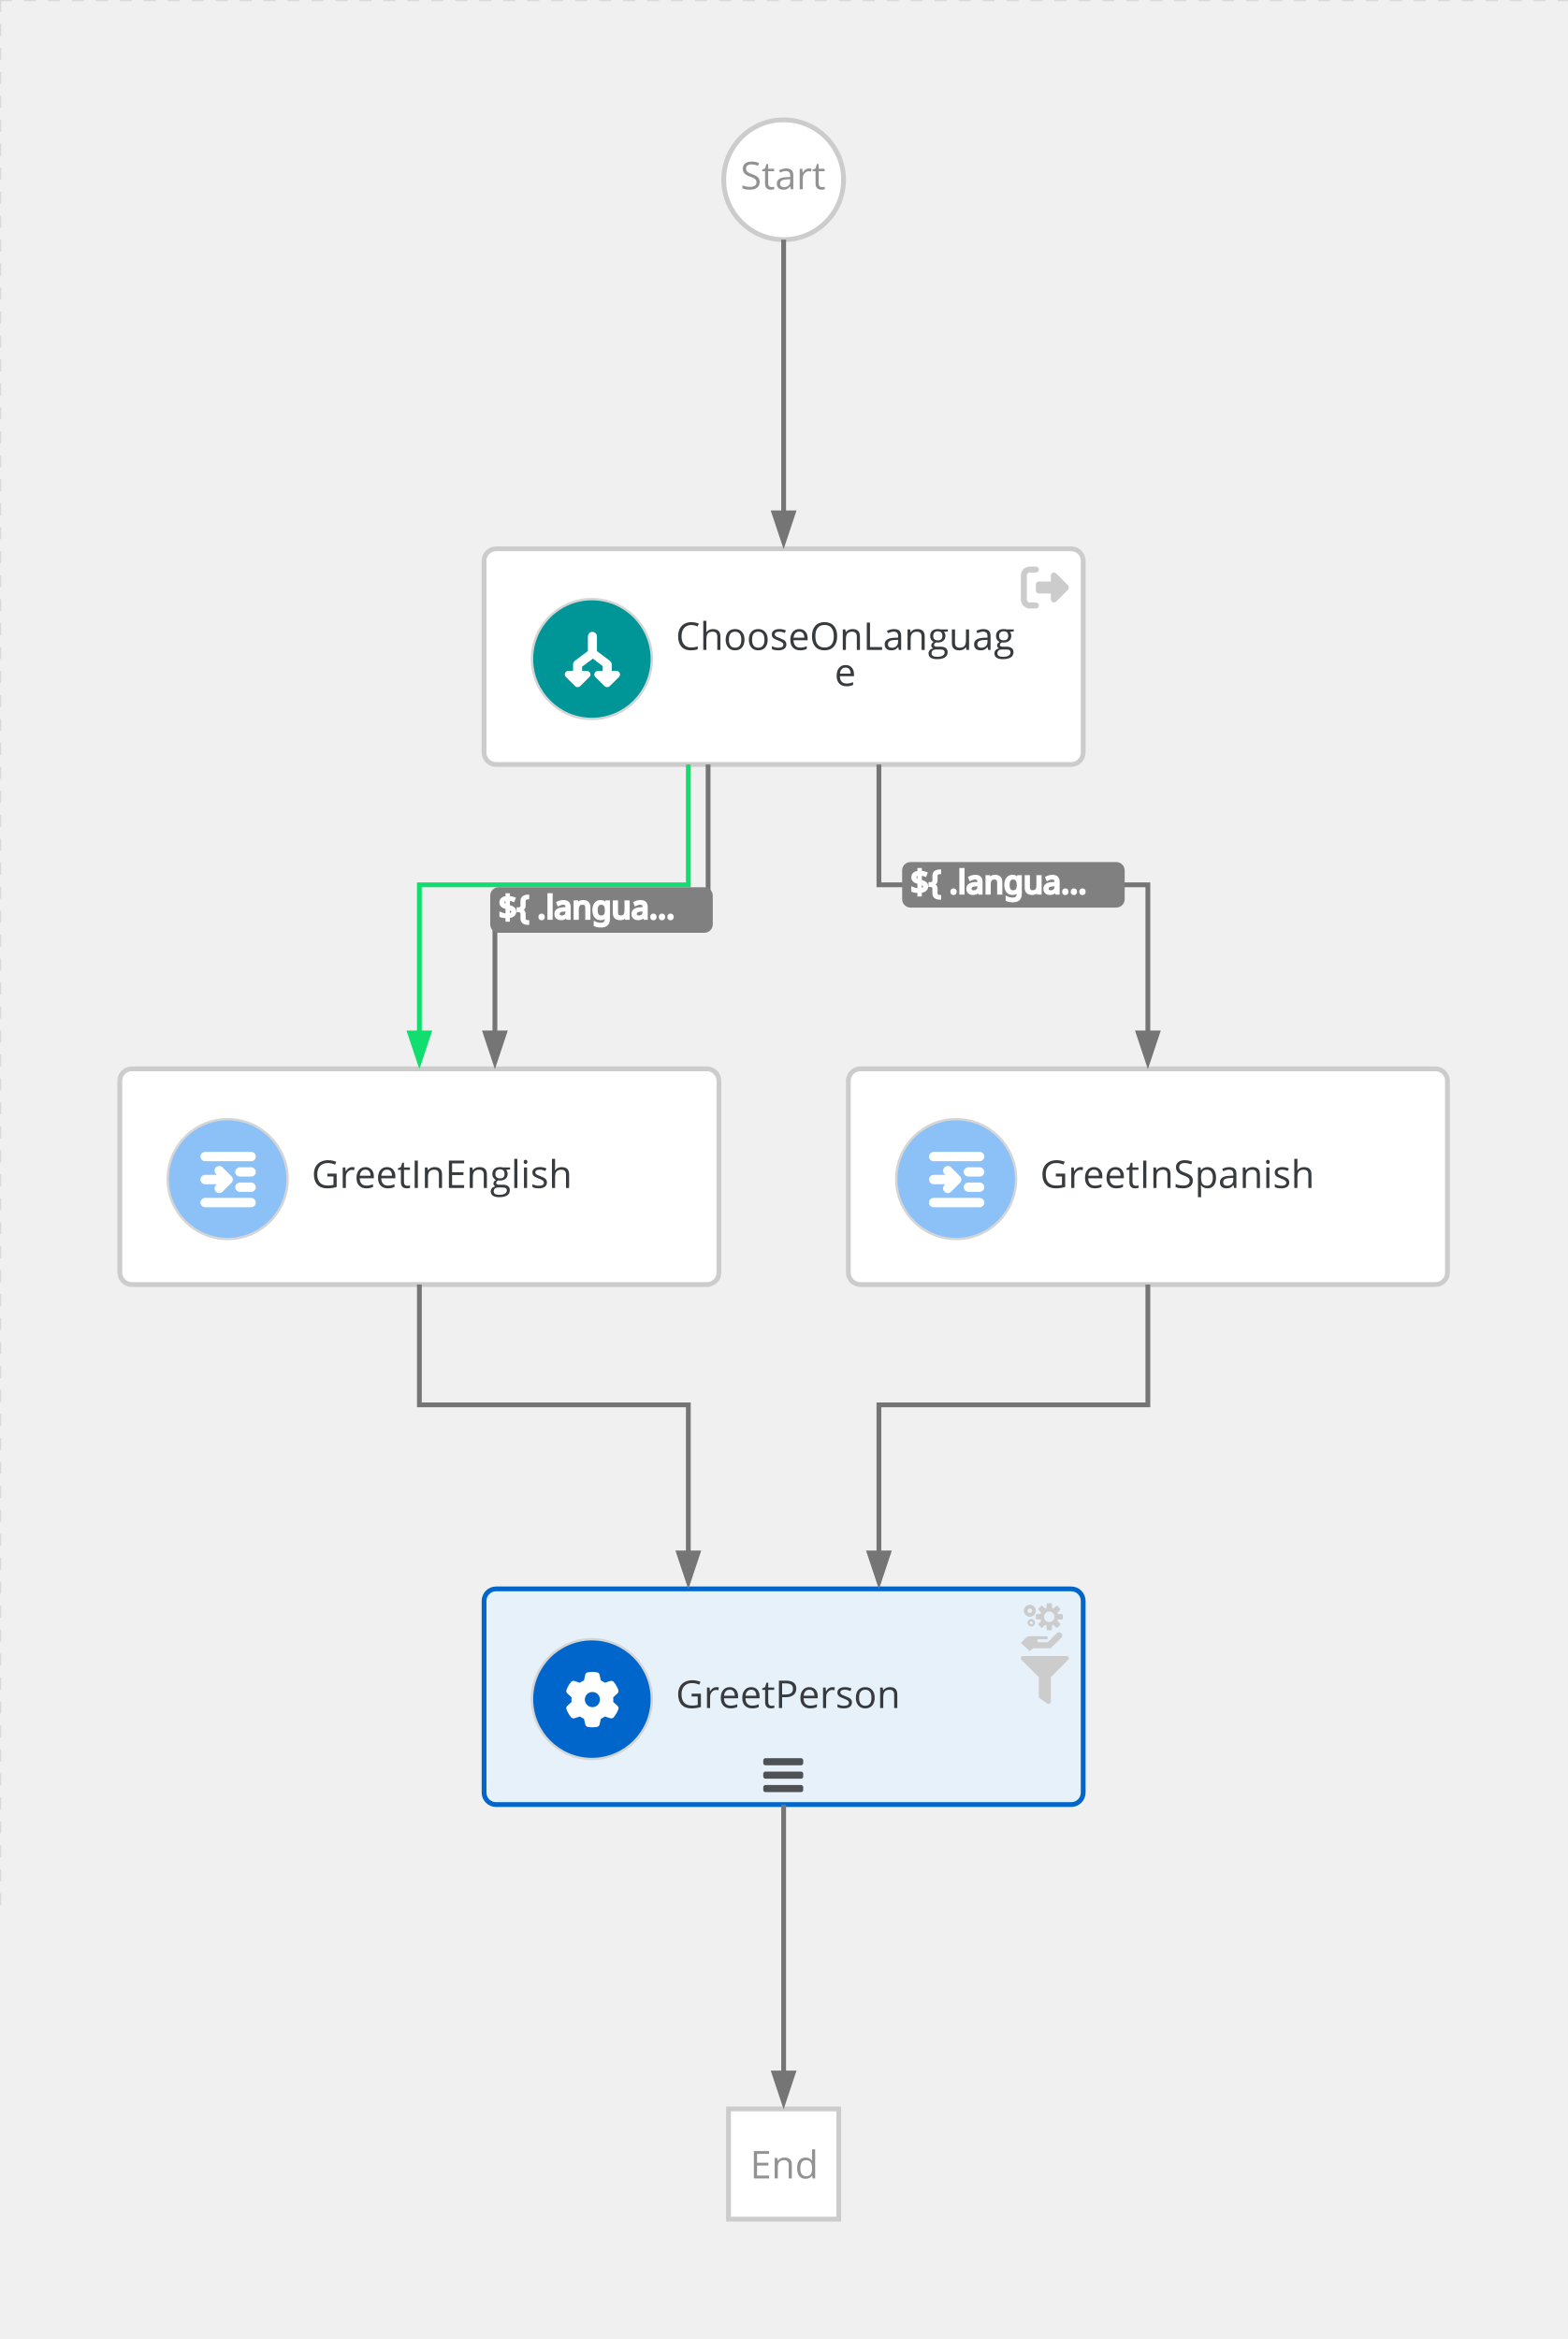
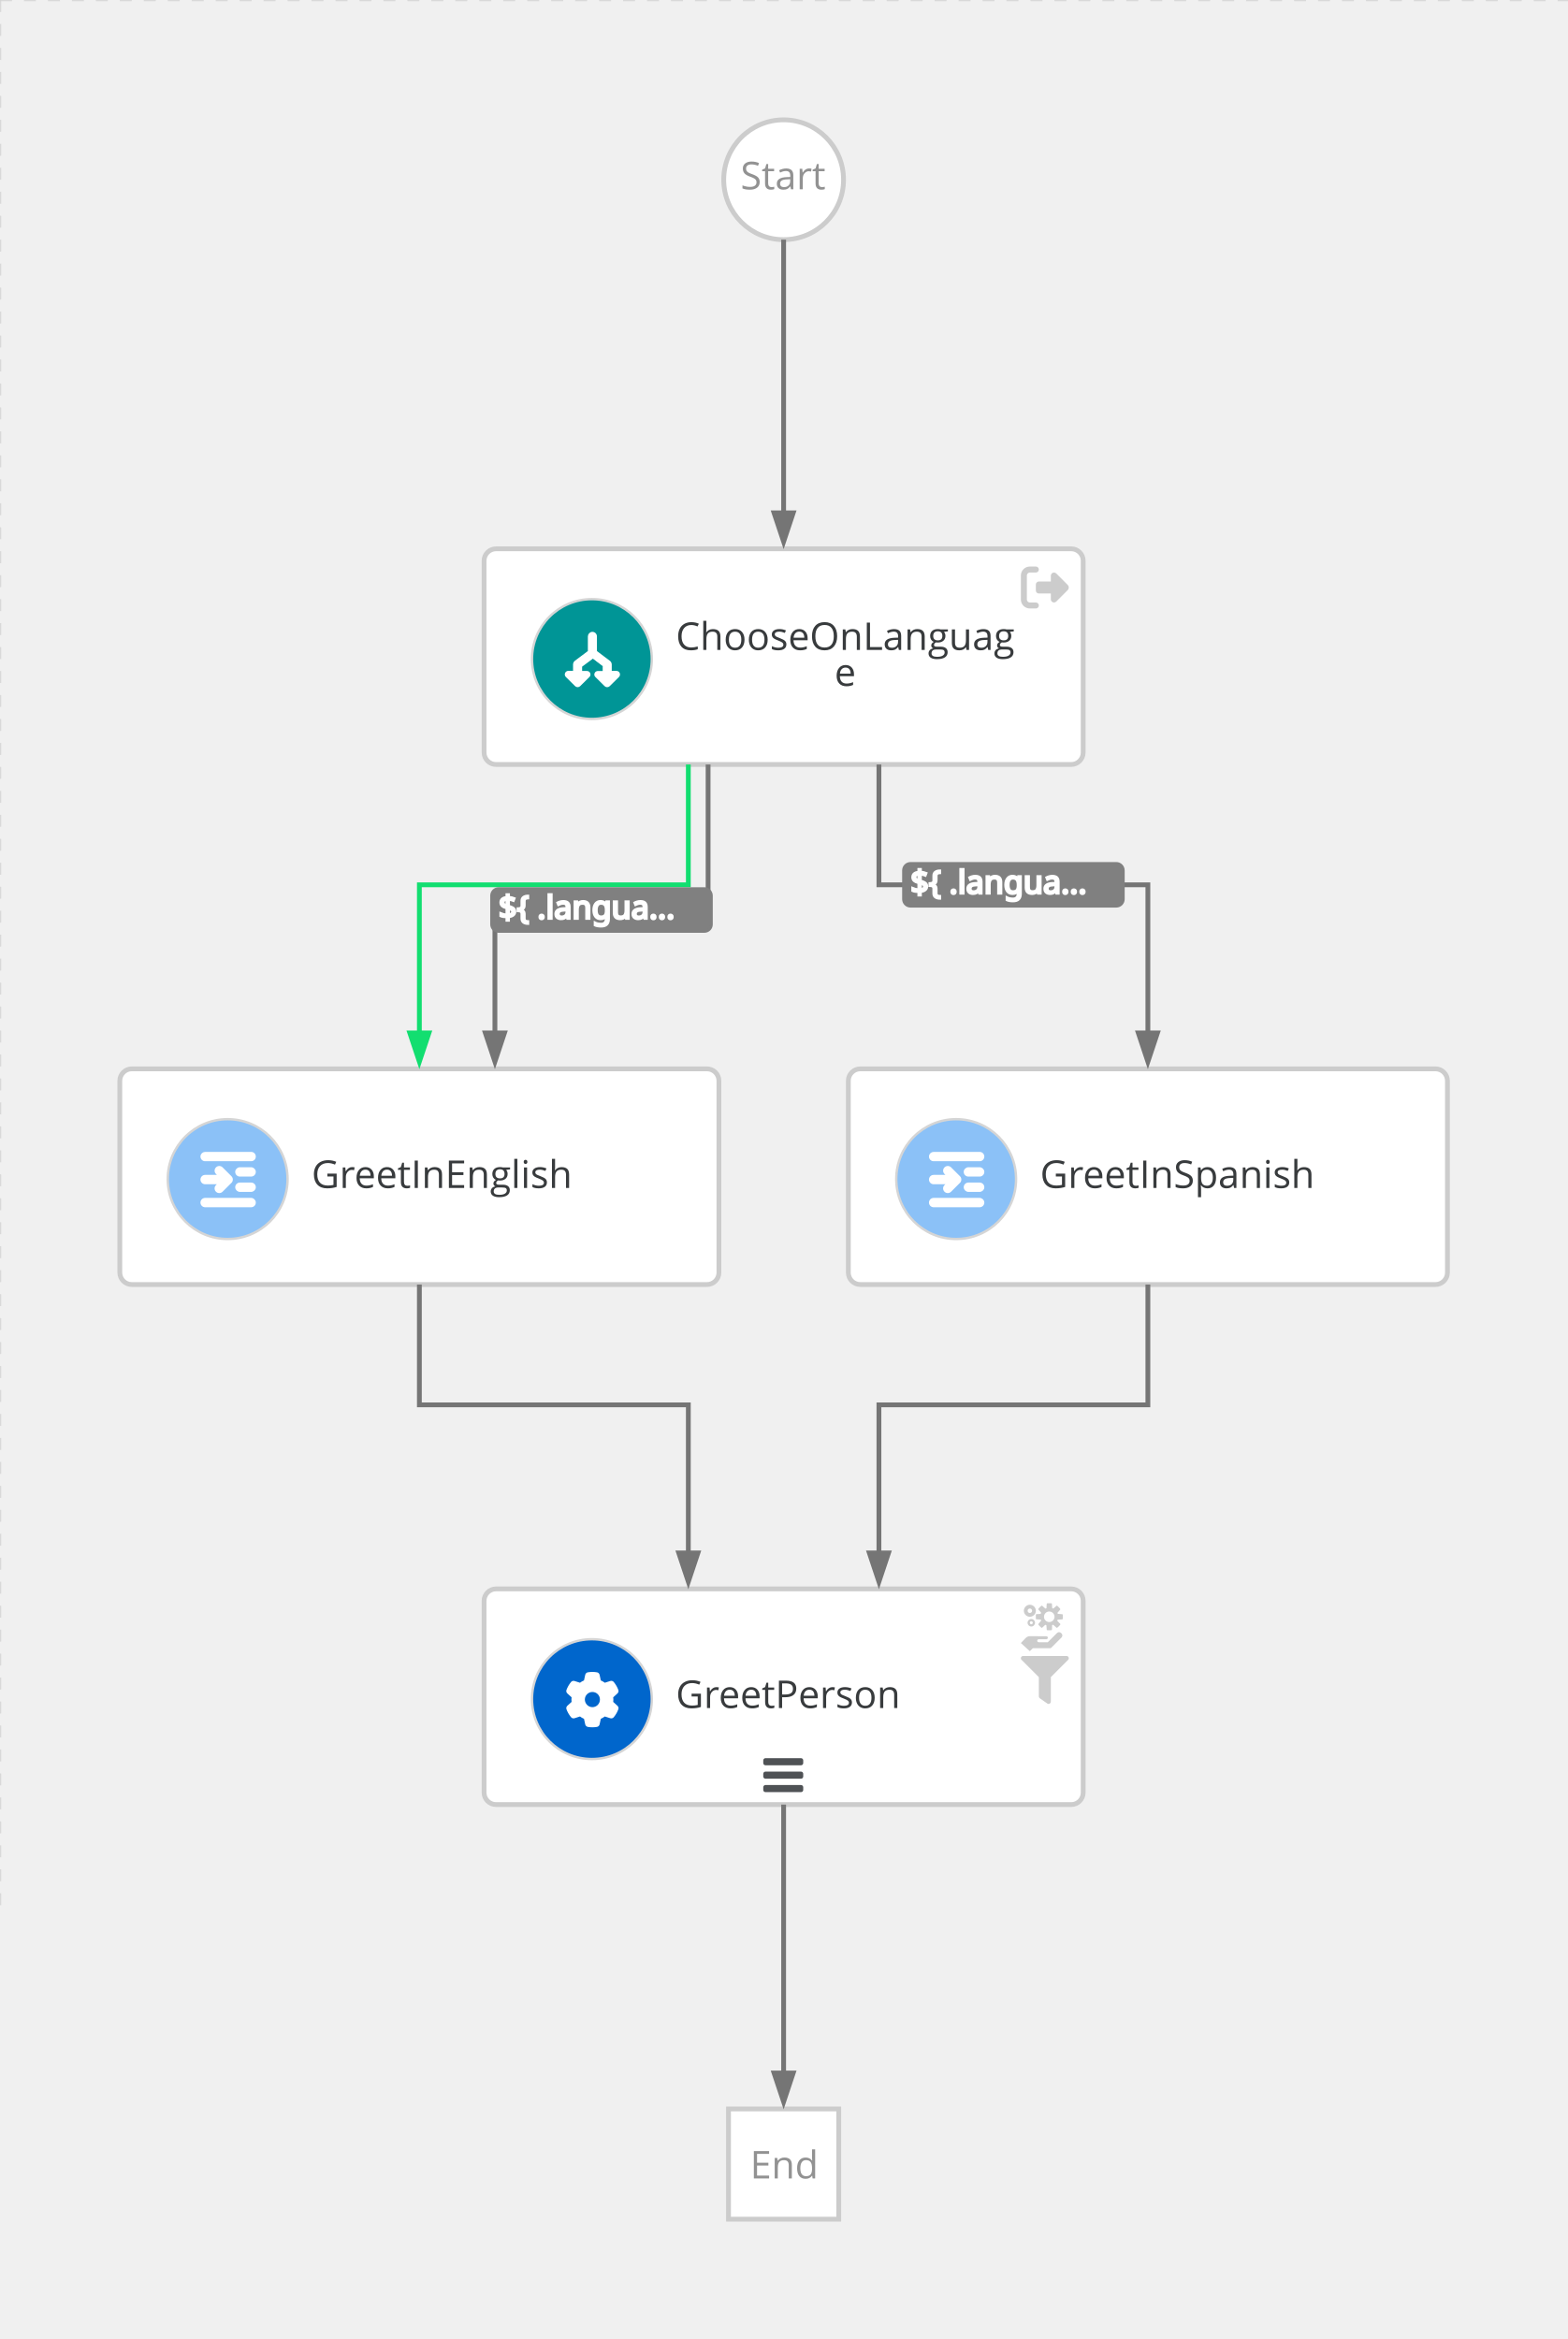
<svg xmlns="http://www.w3.org/2000/svg" version="1.1" width="654" height="976" viewBox="0 0 654 976">
  <defs />
  <g transform="matrix(1,0,0,1,0,0)">
    <g>
      <g>
        <g>
          <path fill="none" stroke="#d3d3d3" paint-order="fill stroke markers" d=" M 0 0 L 1200 0" stroke-miterlimit="10" stroke-opacity="0.8" stroke-dasharray="5" />
        </g>
        <g>
          <path fill="none" stroke="#d3d3d3" paint-order="fill stroke markers" d=" M 0 0 L 0 800" stroke-miterlimit="10" stroke-opacity="0.8" stroke-dasharray="5" />
        </g>
      </g>
-       <g id="_0F8DF842-54D3-415D-B0E0-CD3D0A6DBB80" transform="matrix(1,0,0,1,302,50)">
-         <g>
-           <path fill="#fff" stroke="#ccc" id="_0F8DF842-54D3-415D-B0E0-CD3D0A6DBB80?shapeType=BACKGROUND" paint-order="fill stroke markers" d=" M 25 0 L 25 0 L 25 0 A 25 25 0 0 1 50 25 L 50 25 L 50 25 A 25 25 0 0 1 25 50 L 25 50 L 25 50 A 25 25 0 0 1 0 25 L 0 25 L 0 25 A 25 25 0 0 1 25 0 Z" stroke-miterlimit="10" stroke-width="2" stroke-dasharray="" />
+       <g id="_4FCDF052-11A4-46D6-B341-CEB447A7D5D8" transform="matrix(1,0,0,1,302,50)">
+         <g>
+           <path fill="#fff" stroke="#ccc" id="_4FCDF052-11A4-46D6-B341-CEB447A7D5D8?shapeType=BACKGROUND" paint-order="fill stroke markers" d=" M 25 0 L 25 0 L 25 0 A 25 25 0 0 1 50 25 L 50 25 L 50 25 A 25 25 0 0 1 25 50 L 25 50 L 25 50 A 25 25 0 0 1 0 25 L 0 25 L 0 25 A 25 25 0 0 1 25 0 Z" stroke-miterlimit="10" stroke-width="2" stroke-dasharray="" />
        </g>
        <g transform="matrix(1,0,0,1,7,29)">
          <text fill="#929292" stroke="none" font-family="Open Sans" font-size="12pt" font-style="normal" font-weight="normal" text-decoration="normal" x="0" y="0" text-anchor="start" dominant-baseline="alphabetic">Start</text>
        </g>
      </g>
-       <g id="_B4F3F270-13F6-42B5-B1E7-9D6B4609392A" transform="matrix(1,0,0,1,202,229)">
-         <g>
-           <path fill="#fff" stroke="#ccc" id="_B4F3F270-13F6-42B5-B1E7-9D6B4609392A?shapeType=BACKGROUND" paint-order="fill stroke markers" d=" M 0 5 L 0 5 L 0 5 A 5 5 0 0 1 5 0 L 245 0 L 245 0 L 245 0 A 5 5 0 0 1 250 5 L 250 85 L 250 85 L 250 85 A 5 5 0 0 1 245 90 L 5 90 L 5 90 L 5 90 A 5 5 0 0 1 0 85 Z" stroke-miterlimit="10" stroke-width="2" stroke-dasharray="" />
-         </g>
-         <g transform="matrix(1,0,0,1,45,46)">
-           <g id="_B4F3F270-13F6-42B5-B1E7-9D6B4609392A">
-             <path fill="#009596" stroke="#d5d5d5" id="_B4F3F270-13F6-42B5-B1E7-9D6B4609392A" paint-order="fill stroke markers" d=" M 0 -25 L 0 -25 L 1.5308084989341915e-15 -25 A 25 25 0 0 1 25 0 L 25 0 L 25 0 A 25 25 0 0 1 1.5308084989341915e-15 25 L 0 25 L 1.5308084989341915e-15 25 A 25 25 0 0 1 -25 3.061616997868383e-15 L -25 0 L -25 3.061616997868383e-15 A 25 25 0 0 1 1.5308084989341915e-15 -25 Z" stroke-miterlimit="10" stroke-dasharray="" />
+       <g id="_46D8C882-7C7F-415A-9842-7BCC5A14B361" transform="matrix(1,0,0,1,202,229)">
+         <g>
+           <path fill="#fff" stroke="#ccc" id="_46D8C882-7C7F-415A-9842-7BCC5A14B361?shapeType=BACKGROUND" paint-order="fill stroke markers" d=" M 0 5 L 0 5 L 0 5 A 5 5 0 0 1 5 0 L 245 0 L 245 0 L 245 0 A 5 5 0 0 1 250 5 L 250 85 L 250 85 L 250 85 A 5 5 0 0 1 245 90 L 5 90 L 5 90 L 5 90 A 5 5 0 0 1 0 85 Z" stroke-miterlimit="10" stroke-width="2" stroke-dasharray="" />
+         </g>
+         <g transform="matrix(1,0,0,1,45,46)">
+           <g id="_46D8C882-7C7F-415A-9842-7BCC5A14B361">
+             <path fill="#009596" stroke="#d5d5d5" id="_46D8C882-7C7F-415A-9842-7BCC5A14B361" paint-order="fill stroke markers" d=" M 0 -25 L 0 -25 L 1.5308084989341915e-15 -25 A 25 25 0 0 1 25 0 L 25 0 L 25 0 A 25 25 0 0 1 1.5308084989341915e-15 25 L 0 25 L 1.5308084989341915e-15 25 A 25 25 0 0 1 -25 3.061616997868383e-15 L -25 0 L -25 3.061616997868383e-15 A 25 25 0 0 1 1.5308084989341915e-15 -25 Z" stroke-miterlimit="10" stroke-dasharray="" />
          </g>
          <g>
            <g transform="matrix(0.35,0,0,0.35,-11,-11)">
              <path fill="#fff" stroke="#fff" paint-order="fill stroke markers" d=" M 0 0 M 60.6 46.54 L 54.07 46.54 L 54.07 37.83 C 54.01 36.45 53.35 35.14 52.24 34.31 L 44.82 28.75 L 44.82 28.75 L 36.41 22.39 L 36.41 4.4 C 36.4 1.87 34.26 -0.17 31.69 0.01 C 29.44 0.17 27.6 2.23 27.6 4.49 L 27.6 22.41 L 19.19 28.72 L 19.19 28.72 L 11.77 34.27 C 10.66 35.1 10.01 36.41 9.94 37.79 L 9.94 46.5 L 3.4 46.5 C 0.46 46.47 -1.02 50.03 1.06 52.11 L 12.07 63 C 13.36 64.29 15.45 64.29 16.75 63 L 27.76 52.11 C 29.84 50.15 28.37 46.59 25.42 46.64 L 18.75 46.64 L 18.75 40.01 C 18.75 40.01 26.97 33.93 32.03 30.14 C 36.99 33.87 45.23 40.06 45.27 40.04 L 45.27 46.67 L 38.6 46.67 C 35.66 46.62 34.18 50.18 36.26 52.14 L 47.27 63.03 C 48.56 64.32 50.65 64.32 51.95 63.03 L 62.96 52.14 C 65.04 50.06 63.56 46.5 60.62 46.53 Z" stroke-miterlimit="10" stroke-width="2" stroke-dasharray="" />
            </g>
          </g>
        </g>
        <g transform="matrix(1,0,0,1,224,6)">
          <g>
            <path fill="white" stroke="white" paint-order="fill stroke markers" d=" M 9 0 L 11 0 L 11 0 A 9 9 0 0 1 20 9 L 20 11 L 20 11 A 9 9 0 0 1 11 20 L 9 20 L 9 20 A 9 9 0 0 1 0 11 L 0 9 L 0 9 A 9 9 0 0 1 9 0 Z" fill-opacity="0.001" stroke-miterlimit="10" stroke-opacity="0.001" stroke-dasharray="" />
          </g>
          <g transform="matrix(2,0,0,2,0,0)">
            <path fill="#CCC" stroke="none" paint-order="stroke fill markers" d=" M 0 0 M 7.382 2.142 L 9.781 4.542 C 9.921 4.683 10 4.876 10 5.076 C 10 5.274 9.921 5.467 9.781 5.608 L 7.382 8.008 C 7.256 8.132 7.088 8.2 6.912 8.2 C 6.547 8.2 6.25 7.903 6.25 7.538 L 6.25 6.326 L 3.75 6.326 C 3.405 6.326 3.126 6.046 3.126 5.7 L 3.126 4.45 C 3.126 4.105 3.405 3.826 3.75 3.826 L 6.25 3.826 L 6.25 2.612 C 6.25 2.247 6.547 1.95 6.912 1.95 C 7.088 1.95 7.256 2.02 7.382 2.142 Z M 0 0 M 3.126 1.95 L 1.876 1.95 C 1.53 1.95 1.25 2.23 1.25 2.576 L 1.25 7.576 C 1.25 7.92 1.53 8.2 1.876 8.2 L 3.126 8.2 C 3.47 8.2 3.75 8.48 3.75 8.826 C 3.75 9.17 3.47 9.45 3.126 9.45 L 1.876 9.45 C 0.84 9.45 0 8.61 0 7.576 L 0 2.576 C 0 1.54 0.84 0.7 1.876 0.7 L 3.126 0.7 C 3.47 0.7 3.75 0.98 3.75 1.326 C 3.75 1.67 3.47 1.95 3.126 1.95 Z" />
          </g>
        </g>
        <g transform="matrix(1,0,0,1,80,24)">
          <text fill="#383B3D" stroke="none" font-family="Open Sans" font-size="12pt" font-style="normal" font-weight="normal" text-decoration="normal" x="70.703" y="12" text-anchor="middle" dominant-baseline="central">ChooseOnLanguag</text>
          <text fill="#383B3D" stroke="none" font-family="Open Sans" font-size="12pt" font-style="normal" font-weight="normal" text-decoration="normal" x="70.703" y="27" text-anchor="middle" dominant-baseline="central">                e                </text>
        </g>
      </g>
-       <g id="_6D91555F-EBCC-4C54-B319-AC64F3CB6544" transform="matrix(1,0,0,1,50,446)">
-         <g>
-           <path fill="#fff" stroke="#ccc" id="_6D91555F-EBCC-4C54-B319-AC64F3CB6544?shapeType=BACKGROUND" paint-order="fill stroke markers" d=" M 0 5 L 0 5 L 0 5 A 5 5 0 0 1 5 0 L 245 0 L 245 0 L 245 0 A 5 5 0 0 1 250 5 L 250 85 L 250 85 L 250 85 A 5 5 0 0 1 245 90 L 5 90 L 5 90 L 5 90 A 5 5 0 0 1 0 85 Z" stroke-miterlimit="10" stroke-width="2" stroke-dasharray="" />
-         </g>
-         <g transform="matrix(1,0,0,1,45,46)">
-           <g id="_6D91555F-EBCC-4C54-B319-AC64F3CB6544">
-             <path fill="#8BC1F7" stroke="#d5d5d5" id="_6D91555F-EBCC-4C54-B319-AC64F3CB6544" paint-order="fill stroke markers" d=" M 0 -25 L 0 -25 L 1.5308084989341915e-15 -25 A 25 25 0 0 1 25 0 L 25 0 L 25 0 A 25 25 0 0 1 1.5308084989341915e-15 25 L 0 25 L 1.5308084989341915e-15 25 A 25 25 0 0 1 -25 3.061616997868383e-15 L -25 0 L -25 3.061616997868383e-15 A 25 25 0 0 1 1.5308084989341915e-15 -25 Z" stroke-miterlimit="10" stroke-dasharray="" />
+       <g id="_83AE9C2A-1EC0-4811-8FB6-C9BF5CBABE12" transform="matrix(1,0,0,1,50,446)">
+         <g>
+           <path fill="#fff" stroke="#ccc" id="_83AE9C2A-1EC0-4811-8FB6-C9BF5CBABE12?shapeType=BACKGROUND" paint-order="fill stroke markers" d=" M 0 5 L 0 5 L 0 5 A 5 5 0 0 1 5 0 L 245 0 L 245 0 L 245 0 A 5 5 0 0 1 250 5 L 250 85 L 250 85 L 250 85 A 5 5 0 0 1 245 90 L 5 90 L 5 90 L 5 90 A 5 5 0 0 1 0 85 Z" stroke-miterlimit="10" stroke-width="2" stroke-dasharray="" />
+         </g>
+         <g transform="matrix(1,0,0,1,45,46)">
+           <g id="_83AE9C2A-1EC0-4811-8FB6-C9BF5CBABE12">
+             <path fill="#8BC1F7" stroke="#d5d5d5" id="_83AE9C2A-1EC0-4811-8FB6-C9BF5CBABE12" paint-order="fill stroke markers" d=" M 0 -25 L 0 -25 L 1.5308084989341915e-15 -25 A 25 25 0 0 1 25 0 L 25 0 L 25 0 A 25 25 0 0 1 1.5308084989341915e-15 25 L 0 25 L 1.5308084989341915e-15 25 A 25 25 0 0 1 -25 3.061616997868383e-15 L -25 0 L -25 3.061616997868383e-15 A 25 25 0 0 1 1.5308084989341915e-15 -25 Z" stroke-miterlimit="10" stroke-dasharray="" />
          </g>
          <g>
            <g transform="matrix(0.35,0,0,0.35,-11,-11)">
              <path fill="#fff" stroke="#fff" paint-order="fill stroke markers" d=" M 0 0 M 35.02 28.49 C 35.02 28.49 34.99 28.46 34.97 28.45 L 24.68 18.16 C 22.9 16.38 20 16.37 18.22 18.16 C 16.43 19.95 16.44 22.84 18.22 24.62 L 21.03 27.43 L 4.57 27.43 C 2.05 27.43 0 29.47 0 32 C 0 34.53 2.05 36.57 4.57 36.57 L 20.94 36.57 L 18.19 39.32 C 16.41 41.1 16.4 44 18.19 45.78 C 19.98 47.56 22.87 47.56 24.65 45.78 L 34.74 35.69 C 35.02 35.49 35.28 35.25 35.51 34.98 C 36.01 34.4 36.33 33.71 36.48 32.98 C 36.85 31.39 36.37 29.65 35.02 28.48 M 0.01 4.23 C 0.19 1.83 2.25 0 4.66 0 L 59.43 0 C 61.96 0 64 2.05 64 4.57 C 64 7.09 61.96 9.14 59.43 9.14 L 4.57 9.14 C 1.93 9.14 -0.18 6.91 0.01 4.23 M 46.09 18.29 L 59.33 18.29 C 61.67 18.29 63.82 20.2 63.98 22.53 C 64.17 25.21 62.06 27.43 59.42 27.43 L 45.99 27.43 C 43.35 27.43 41.24 25.21 41.43 22.53 C 41.59 20.19 43.74 18.29 46.08 18.29 M 59.43 36.57 C 62.07 36.57 64.18 38.79 63.99 41.47 C 63.83 43.81 61.68 45.71 59.34 45.71 L 46.1 45.71 C 43.76 45.71 41.61 43.8 41.45 41.47 C 41.26 38.79 43.37 36.57 46.01 36.57 L 59.44 36.57 M 0 59.43 C 0 56.9 2.05 54.86 4.57 54.86 L 59.34 54.86 C 61.68 54.86 63.83 56.77 63.99 59.1 C 64.18 61.78 62.07 64 59.43 64 L 4.57 64 C 2.05 64 0 61.96 0 59.43 Z" stroke-miterlimit="10" stroke-width="2" stroke-dasharray="" />
            </g>
          </g>
        </g>
        <g transform="matrix(1,0,0,1,80,31.5)">
          <text fill="#383B3D" stroke="none" font-family="Open Sans" font-size="12pt" font-style="normal" font-weight="normal" text-decoration="normal" x="54.387" y="12" text-anchor="middle" dominant-baseline="central">GreetInEnglish</text>
        </g>
      </g>
-       <g id="_53045D39-6B9A-4C4E-BE45-52F9A14BF463" transform="matrix(1,0,0,1,354,446)">
-         <g>
-           <path fill="#fff" stroke="#ccc" id="_53045D39-6B9A-4C4E-BE45-52F9A14BF463?shapeType=BACKGROUND" paint-order="fill stroke markers" d=" M 0 5 L 0 5 L 0 5 A 5 5 0 0 1 5 0 L 245 0 L 245 0 L 245 0 A 5 5 0 0 1 250 5 L 250 85 L 250 85 L 250 85 A 5 5 0 0 1 245 90 L 5 90 L 5 90 L 5 90 A 5 5 0 0 1 0 85 Z" stroke-miterlimit="10" stroke-width="2" stroke-dasharray="" />
-         </g>
-         <g transform="matrix(1,0,0,1,45,46)">
-           <g id="_53045D39-6B9A-4C4E-BE45-52F9A14BF463">
-             <path fill="#8BC1F7" stroke="#d5d5d5" id="_53045D39-6B9A-4C4E-BE45-52F9A14BF463" paint-order="fill stroke markers" d=" M 0 -25 L 0 -25 L 1.5308084989341915e-15 -25 A 25 25 0 0 1 25 0 L 25 0 L 25 0 A 25 25 0 0 1 1.5308084989341915e-15 25 L 0 25 L 1.5308084989341915e-15 25 A 25 25 0 0 1 -25 3.061616997868383e-15 L -25 0 L -25 3.061616997868383e-15 A 25 25 0 0 1 1.5308084989341915e-15 -25 Z" stroke-miterlimit="10" stroke-dasharray="" />
+       <g id="_8B5A9299-F376-434A-AD5B-2F4C44E978EB" transform="matrix(1,0,0,1,354,446)">
+         <g>
+           <path fill="#fff" stroke="#ccc" id="_8B5A9299-F376-434A-AD5B-2F4C44E978EB?shapeType=BACKGROUND" paint-order="fill stroke markers" d=" M 0 5 L 0 5 L 0 5 A 5 5 0 0 1 5 0 L 245 0 L 245 0 L 245 0 A 5 5 0 0 1 250 5 L 250 85 L 250 85 L 250 85 A 5 5 0 0 1 245 90 L 5 90 L 5 90 L 5 90 A 5 5 0 0 1 0 85 Z" stroke-miterlimit="10" stroke-width="2" stroke-dasharray="" />
+         </g>
+         <g transform="matrix(1,0,0,1,45,46)">
+           <g id="_8B5A9299-F376-434A-AD5B-2F4C44E978EB">
+             <path fill="#8BC1F7" stroke="#d5d5d5" id="_8B5A9299-F376-434A-AD5B-2F4C44E978EB" paint-order="fill stroke markers" d=" M 0 -25 L 0 -25 L 1.5308084989341915e-15 -25 A 25 25 0 0 1 25 0 L 25 0 L 25 0 A 25 25 0 0 1 1.5308084989341915e-15 25 L 0 25 L 1.5308084989341915e-15 25 A 25 25 0 0 1 -25 3.061616997868383e-15 L -25 0 L -25 3.061616997868383e-15 A 25 25 0 0 1 1.5308084989341915e-15 -25 Z" stroke-miterlimit="10" stroke-dasharray="" />
          </g>
          <g>
            <g transform="matrix(0.35,0,0,0.35,-11,-11)">
              <path fill="#fff" stroke="#fff" paint-order="fill stroke markers" d=" M 0 0 M 35.02 28.49 C 35.02 28.49 34.99 28.46 34.97 28.45 L 24.68 18.16 C 22.9 16.38 20 16.37 18.22 18.16 C 16.43 19.95 16.44 22.84 18.22 24.62 L 21.03 27.43 L 4.57 27.43 C 2.05 27.43 0 29.47 0 32 C 0 34.53 2.05 36.57 4.57 36.57 L 20.94 36.57 L 18.19 39.32 C 16.41 41.1 16.4 44 18.19 45.78 C 19.98 47.56 22.87 47.56 24.65 45.78 L 34.74 35.69 C 35.02 35.49 35.28 35.25 35.51 34.98 C 36.01 34.4 36.33 33.71 36.48 32.98 C 36.85 31.39 36.37 29.65 35.02 28.48 M 0.01 4.23 C 0.19 1.83 2.25 0 4.66 0 L 59.43 0 C 61.96 0 64 2.05 64 4.57 C 64 7.09 61.96 9.14 59.43 9.14 L 4.57 9.14 C 1.93 9.14 -0.18 6.91 0.01 4.23 M 46.09 18.29 L 59.33 18.29 C 61.67 18.29 63.82 20.2 63.98 22.53 C 64.17 25.21 62.06 27.43 59.42 27.43 L 45.99 27.43 C 43.35 27.43 41.24 25.21 41.43 22.53 C 41.59 20.19 43.74 18.29 46.08 18.29 M 59.43 36.57 C 62.07 36.57 64.18 38.79 63.99 41.47 C 63.83 43.81 61.68 45.71 59.34 45.71 L 46.1 45.71 C 43.76 45.71 41.61 43.8 41.45 41.47 C 41.26 38.79 43.37 36.57 46.01 36.57 L 59.44 36.57 M 0 59.43 C 0 56.9 2.05 54.86 4.57 54.86 L 59.34 54.86 C 61.68 54.86 63.83 56.77 63.99 59.1 C 64.18 61.78 62.07 64 59.43 64 L 4.57 64 C 2.05 64 0 61.96 0 59.43 Z" stroke-miterlimit="10" stroke-width="2" stroke-dasharray="" />
            </g>
          </g>
        </g>
        <g transform="matrix(1,0,0,1,80,31.5)">
          <text fill="#383B3D" stroke="none" font-family="Open Sans" font-size="12pt" font-style="normal" font-weight="normal" text-decoration="normal" x="57.273" y="12" text-anchor="middle" dominant-baseline="central">GreetInSpanish</text>
        </g>
      </g>
-       <g id="_92C4154A-7294-4C60-B284-050FFF918D37" transform="matrix(1,0,0,1,202,663)">
-         <g>
-           <path fill="#E7F1FA" stroke="#0066CC" id="_92C4154A-7294-4C60-B284-050FFF918D37?shapeType=BACKGROUND" paint-order="fill stroke markers" d=" M 0 5 L 0 5 L 0 5 A 5 5 0 0 1 5 0 L 245 0 L 245 0 L 245 0 A 5 5 0 0 1 250 5 L 250 85 L 250 85 L 250 85 A 5 5 0 0 1 245 90 L 5 90 L 5 90 L 5 90 A 5 5 0 0 1 0 85 Z" stroke-miterlimit="10" stroke-width="2" stroke-dasharray="" />
-         </g>
-         <g transform="matrix(1,0,0,1,45,46)">
-           <g id="_92C4154A-7294-4C60-B284-050FFF918D37">
-             <path fill="#0066CC" stroke="#d5d5d5" id="_92C4154A-7294-4C60-B284-050FFF918D37" paint-order="fill stroke markers" d=" M 0 -25 L 0 -25 L 1.5308084989341915e-15 -25 A 25 25 0 0 1 25 0 L 25 0 L 25 0 A 25 25 0 0 1 1.5308084989341915e-15 25 L 0 25 L 1.5308084989341915e-15 25 A 25 25 0 0 1 -25 3.061616997868383e-15 L -25 0 L -25 3.061616997868383e-15 A 25 25 0 0 1 1.5308084989341915e-15 -25 Z" stroke-miterlimit="10" stroke-dasharray="" />
+       <g id="_9BACBADD-9F14-4985-8F91-9185EF0E119F" transform="matrix(1,0,0,1,202,663)">
+         <g>
+           <path fill="#fff" stroke="#ccc" id="_9BACBADD-9F14-4985-8F91-9185EF0E119F?shapeType=BACKGROUND" paint-order="fill stroke markers" d=" M 0 5 L 0 5 L 0 5 A 5 5 0 0 1 5 0 L 245 0 L 245 0 L 245 0 A 5 5 0 0 1 250 5 L 250 85 L 250 85 L 250 85 A 5 5 0 0 1 245 90 L 5 90 L 5 90 L 5 90 A 5 5 0 0 1 0 85 Z" stroke-miterlimit="10" stroke-width="2" stroke-dasharray="" />
+         </g>
+         <g transform="matrix(1,0,0,1,45,46)">
+           <g id="_9BACBADD-9F14-4985-8F91-9185EF0E119F">
+             <path fill="#0066CC" stroke="#d5d5d5" id="_9BACBADD-9F14-4985-8F91-9185EF0E119F" paint-order="fill stroke markers" d=" M 0 -25 L 0 -25 L 1.5308084989341915e-15 -25 A 25 25 0 0 1 25 0 L 25 0 L 25 0 A 25 25 0 0 1 1.5308084989341915e-15 25 L 0 25 L 1.5308084989341915e-15 25 A 25 25 0 0 1 -25 3.061616997868383e-15 L -25 0 L -25 3.061616997868383e-15 A 25 25 0 0 1 1.5308084989341915e-15 -25 Z" stroke-miterlimit="10" stroke-dasharray="" />
          </g>
          <g>
            <g transform="matrix(0.35,0,0,0.35,-11,-11)">
              <path fill="#fff" stroke="#fff" paint-order="fill stroke markers" d=" M 0 0 M 61.99 20.83 C 62.4 21.9 62.05 23.12 61.2 23.9 L 55.79 28.83 C 55.93 29.87 56 30.93 56 32 C 56 33.07 55.92 34.14 55.79 35.17 L 61.2 40.09 C 62.05 40.88 62.4 42.09 61.99 43.17 C 61.44 44.66 60.78 46.09 60.03 47.46 L 59.44 48.47 C 58.61 49.85 57.69 51.15 56.68 52.38 C 55.93 53.27 54.72 53.58 53.62 53.23 L 46.66 51.01 C 44.98 52.3 43.02 53.37 41.16 54.2 L 39.6 61.34 C 39.35 62.46 38.48 63.26 37.32 63.56 C 35.6 63.85 33.82 64 31.9 64 C 30.2 64 28.42 63.85 26.7 63.56 C 25.55 63.26 24.68 62.46 24.43 61.34 L 22.87 54.2 C 20.89 53.37 19.04 52.3 17.37 51.01 L 10.41 53.23 C 9.31 53.58 8.09 53.27 7.35 52.38 C 6.34 51.14 5.41 49.84 4.59 48.47 L 4 47.46 C 3.24 46.1 2.58 44.66 2.03 43.17 C 1.63 42.09 1.97 40.88 2.82 40.09 L 8.23 35.17 C 8.09 34.13 8.02 33.07 8.02 32 C 8.02 30.93 8.09 29.86 8.23 28.83 L 2.82 23.9 C 1.96 23.11 1.62 21.91 2.03 20.83 C 2.58 19.34 3.25 17.9 4 16.54 L 4.58 15.53 C 5.41 14.15 6.33 12.86 7.35 11.62 C 8.09 10.73 9.31 10.42 10.41 10.77 L 17.37 12.99 C 19.04 11.7 20.89 10.62 22.87 9.81 L 24.43 2.67 C 24.68 1.54 25.55 0.63 26.7 0.44 C 28.43 0.15 30.2 8.326672684688674e-16 32.01 8.326672684688674e-16 C 33.82 8.326672684688674e-16 35.6 0.15 37.32 0.44 C 38.47 0.63 39.35 1.53 39.6 2.67 L 41.16 9.81 C 43.02 10.63 44.98 11.7 46.66 12.99 L 53.62 10.77 C 54.72 10.42 55.93 10.73 56.68 11.62 C 57.69 12.85 58.62 14.15 59.44 15.53 L 60.03 16.54 C 60.78 17.9 61.44 19.34 61.99 20.83 L 61.99 20.83 Z M 0 0 M 32 42 C 37.53 42 42 37.53 42 31.89 C 42 26.25 37.53 21.89 32 21.89 C 26.47 21.89 22 26.48 22 31.89 C 22 37.3 26.48 42 32 42 Z" stroke-miterlimit="10" stroke-width="2" stroke-dasharray="" />
            </g>
          </g>
        </g>
        <g transform="matrix(1,0,0,1,224,6)">
          <g>
            <path fill="white" stroke="white" paint-order="fill stroke markers" d=" M 9 0 L 11 0 L 11 0 A 9 9 0 0 1 20 9 L 20 11 L 20 11 A 9 9 0 0 1 11 20 L 9 20 L 9 20 A 9 9 0 0 1 0 11 L 0 9 L 0 9 A 9 9 0 0 1 9 0 Z" fill-opacity="0.001" stroke-miterlimit="10" stroke-opacity="0.001" stroke-dasharray="" />
          </g>
          <g transform="matrix(2,0,0,2,0,0)">
            <path fill="#CCC" stroke="none" paint-order="stroke fill markers" d=" M 0 0 M 2.175 3.286 C 1.743 3.286 1.394 3.637 1.394 4.067 C 1.394 4.498 1.745 4.849 2.175 4.849 C 2.605 4.849 2.956 4.498 2.956 4.067 C 2.956 3.637 2.606 3.286 2.175 3.286 Z M 0 0 M 2.175 4.38 C 2.003 4.38 1.863 4.239 1.863 4.067 C 1.863 3.896 2.003 3.755 2.175 3.755 C 2.346 3.755 2.487 3.896 2.487 4.067 C 2.487 4.239 2.346 4.38 2.175 4.38 Z M 0 0 M 1.875 0.312 C 1.185 0.312 0.625 0.873 0.625 1.563 C 0.625 2.254 1.185 2.813 1.875 2.813 C 2.565 2.813 3.125 2.253 3.125 1.563 C 3.125 0.874 2.565 0.312 1.875 0.312 Z M 0 0 M 1.875 2.032 C 1.616 2.032 1.406 1.822 1.406 1.563 C 1.406 1.304 1.616 1.094 1.875 1.094 C 2.134 1.094 2.344 1.304 2.344 1.563 C 2.344 1.822 2.134 2.032 1.875 2.032 Z M 0 0 M 8.641 2.285 L 7.704 2.208 C 7.665 2.085 7.683 2.121 7.626 2 C 7.75 1.829 8.078 1.493 8.205 1.321 C 8.222 1.296 8.235 1.269 8.235 1.238 C 8.235 1.115 7.716 0.64 7.603 0.535 C 7.577 0.513 7.546 0.5 7.511 0.5 C 7.48 0.5 7.449 0.509 7.423 0.53 L 6.772 1.1 C 6.666 1.047 6.65 1.047 6.535 1.012 L 6.475 0.112 C 6.47 0.048 6.408 0 6.346 0 L 5.53 0 C 5.469 0 5.416 0.044 5.399 0.106 C 5.343 0.32 5.371 0.796 5.348 1.017 C 5.23 1.056 5.241 1.065 5.129 1.122 L 4.452 0.528 C 4.427 0.511 4.395 0.498 4.36 0.498 C 4.233 0.498 3.74 1.031 3.654 1.149 C 3.631 1.174 3.623 1.205 3.623 1.235 C 3.623 1.266 3.637 1.297 3.654 1.322 C 3.793 1.489 4.098 1.773 4.22 1.949 C 4.164 2.059 4.173 2.109 4.137 2.226 L 3.227 2.269 C 3.17 2.278 3.126 2.345 3.126 2.401 L 3.125 3.213 C 3.125 3.276 3.169 3.332 3.23 3.342 L 4.15 3.402 C 4.189 3.524 4.18 3.485 4.242 3.605 C 4.115 3.776 3.793 4.143 3.666 4.309 C 3.648 4.334 3.636 4.361 3.636 4.392 C 3.636 4.52 4.155 4.99 4.269 5.094 C 4.294 5.117 4.325 5.129 4.36 5.129 C 4.39 5.129 4.427 5.121 4.447 5.1 L 5.094 4.495 C 5.2 4.548 5.209 4.543 5.325 4.578 L 5.397 5.515 C 5.406 5.577 5.468 5.625 5.528 5.625 L 6.345 5.625 C 6.406 5.625 6.459 5.581 6.475 5.52 C 6.532 5.304 6.491 4.804 6.513 4.577 C 6.631 4.542 6.62 4.536 6.732 4.479 L 7.423 5.095 C 7.448 5.113 7.479 5.126 7.514 5.126 C 7.642 5.126 8.135 4.589 8.221 4.472 C 8.244 4.449 8.252 4.419 8.252 4.388 C 8.252 4.353 8.238 4.327 8.221 4.302 C 8.082 4.135 7.714 3.824 7.591 3.649 C 7.647 3.54 7.637 3.542 7.672 3.426 L 8.648 3.353 C 8.705 3.345 8.749 3.278 8.749 3.222 L 8.749 2.41 C 8.747 2.355 8.703 2.297 8.641 2.285 Z M 0 0 M 5.92 3.919 C 5.317 3.919 4.822 3.427 4.822 2.819 C 4.822 2.212 5.314 1.72 5.92 1.72 C 6.528 1.72 7.02 2.212 7.02 2.819 C 7.02 3.427 6.528 3.919 5.92 3.919 Z M 0 0 M 8.435 6.25 C 7.941 5.757 7.497 6.25 7.497 6.25 L 5.622 8.125 L 3.728 8.125 C 3.728 8.125 3.415 8.125 3.415 7.813 C 3.415 7.5 3.747 7.5 3.747 7.5 L 5.31 7.5 C 5.31 7.5 5.622 7.5 5.622 7.187 C 5.622 6.875 5.31 6.875 5.31 6.875 L 1.882 6.87 C 1.683 6.865 1.305 6.905 0.944 7.304 L 0 8.301 L 1.872 10 L 2.497 9.374 L 6.117 9.374 C 6.2 9.374 6.28 9.342 6.339 9.283 L 6.872 8.75 L 8.435 7.187 C 8.435 7.187 8.927 6.743 8.435 6.25 Z" />
          </g>
        </g>
        <g transform="matrix(1,0,0,1,224,28)">
          <g>
            <path fill="white" stroke="white" paint-order="fill stroke markers" d=" M 9 0 L 11 0 L 11 0 A 9 9 0 0 1 20 9 L 20 11 L 20 11 A 9 9 0 0 1 11 20 L 9 20 L 9 20 A 9 9 0 0 1 0 11 L 0 9 L 0 9 A 9 9 0 0 1 9 0 Z" fill-opacity="0.001" stroke-miterlimit="10" stroke-opacity="0.001" stroke-dasharray="" />
          </g>
          <g transform="matrix(2,0,0,2,0,0)">
            <path fill="#CCC" stroke="none" paint-order="stroke fill markers" d=" M 0 0 M 9.531 0 L 0.469 0 C 0.053 0 -0.157 0.505 0.138 0.8 L 3.75 4.413 L 3.75 8.437 C 3.75 8.59 3.825 8.734 3.95 8.822 L 5.513 9.915 C 5.821 10.131 6.25 9.912 6.25 9.531 L 6.25 4.413 L 9.862 0.8 C 10.157 0.506 9.948 0 9.531 0 Z" />
          </g>
        </g>
        <g transform="matrix(1,0,0,1,117,70)">
          <g>
            <path fill="white" stroke="white" paint-order="fill stroke markers" d=" M 9 0 L 11 0 L 11 0 A 9 9 0 0 1 20 9 L 20 11 L 20 11 A 9 9 0 0 1 11 20 L 9 20 L 9 20 A 9 9 0 0 1 0 11 L 0 9 L 0 9 A 9 9 0 0 1 9 0 Z" fill-opacity="0.001" stroke-miterlimit="10" stroke-opacity="0.001" stroke-dasharray="" />
          </g>
          <g>
            <path fill="#4F5255" stroke="#4F5255" paint-order="fill stroke markers" d=" M 0 0 M 15.26 3.1 L 0.42 3.1 C 0.189 3.1 0 2.911 0 2.68 L 0 1.56 C 0 1.329 0.189 1.14 0.42 1.14 L 15.26 1.14 C 15.491 1.14 15.68 1.329 15.68 1.56 L 15.68 2.68 C 15.68 2.911 15.491 3.1 15.26 3.1 Z M 0 0 M 15.26 8.7 L 0.42 8.7 C 0.189 8.7 0 8.511 0 8.28 L 0 7.16 C 0 6.929 0.189 6.74 0.42 6.74 L 15.26 6.74 C 15.491 6.74 15.68 6.929 15.68 7.16 L 15.68 8.28 C 15.68 8.511 15.491 8.7 15.26 8.7 Z M 0 0 M 15.26 14.3 L 0.42 14.3 C 0.189 14.3 0 14.111 0 13.88 L 0 12.76 C 0 12.529 0.189 12.34 0.42 12.34 L 15.26 12.34 C 15.491 12.34 15.68 12.529 15.68 12.76 L 15.68 13.88 C 15.68 14.111 15.491 14.3 15.26 14.3 Z" stroke-miterlimit="10" stroke-dasharray="" />
          </g>
        </g>
        <g transform="matrix(1,0,0,1,80,31.5)">
          <text fill="#383B3D" stroke="none" font-family="Open Sans" font-size="12pt" font-style="normal" font-weight="normal" text-decoration="normal" x="46.859" y="12" text-anchor="middle" dominant-baseline="central">GreetPerson</text>
        </g>
      </g>
-       <g id="_FF0270FB-24FC-484D-944A-900E3A94D103" transform="matrix(1,0,0,1,304,880)">
-         <g>
-           <path fill="#fff" stroke="#ccc" id="_FF0270FB-24FC-484D-944A-900E3A94D103?shapeType=BACKGROUND" paint-order="fill stroke markers" d=" M 0 0 L 46 0 L 46 46 L 0 46 Z" stroke-miterlimit="10" stroke-width="2" stroke-dasharray="" />
+       <g id="_A81C809E-3922-42A9-AE59-DCCC076DE84C" transform="matrix(1,0,0,1,304,880)">
+         <g>
+           <path fill="#fff" stroke="#ccc" id="_A81C809E-3922-42A9-AE59-DCCC076DE84C?shapeType=BACKGROUND" paint-order="fill stroke markers" d=" M 0 0 L 46 0 L 46 46 L 0 46 Z" stroke-miterlimit="10" stroke-width="2" stroke-dasharray="" />
        </g>
        <g transform="matrix(1,0,0,1,9,29)">
          <text fill="#929292" stroke="none" font-family="Open Sans" font-size="12pt" font-style="normal" font-weight="normal" text-decoration="normal" x="0" y="0" text-anchor="start" dominant-baseline="alphabetic">End</text>
        </g>
      </g>
      <g id="startEdge">
        <g>
          <path fill="none" stroke="#757575" paint-order="fill stroke markers" d=" M 327 100 L 327 110 L 327 174.667 L 327 217" stroke-miterlimit="10" stroke-width="2" stroke-dasharray="" />
        </g>
        <g transform="matrix(1,0,0,1,327,100)" />
        <g transform="matrix(-1,1.2246467991473532e-16,-1.2246467991473532e-16,-1,331,229)">
          <path fill="#757575" stroke="#757575" paint-order="fill stroke markers" d=" M 8 15 L 0 15 L 4 3 Z" stroke-miterlimit="10" stroke-width="2" stroke-dasharray="" />
        </g>
        <g />
        <g transform="matrix(1,0,0,1,337,164.5)" />
      </g>
-       <g id="_85076AAC-A2AC-49AA-91F7-6AE2C3A555DB">
+       <g id="_D2EA2FCC-643A-4547-91A8-CD3E64B77684">
        <g>
          <path fill="none" stroke="#12DE70" paint-order="fill stroke markers" d=" M 287.233 319 L 287.233 329 L 287.233 369.207 L 175 369.207 L 175 434" stroke-miterlimit="10" stroke-width="2" stroke-dasharray="" />
        </g>
        <g transform="matrix(1,0,0,1,287.2326,319)" />
        <g transform="matrix(-1,1.2246467991473532e-16,-1.2246467991473532e-16,-1,179,446)">
          <path fill="#12DE70" stroke="#12DE70" paint-order="fill stroke markers" d=" M 8 15 L 0 15 L 4 3 Z" stroke-miterlimit="10" stroke-width="2" stroke-dasharray="" />
        </g>
        <g />
        <g transform="matrix(1,0,0,1,182.4933,375.878)" />
      </g>
-       <g id="_F2626479-A36B-4130-ADCE-006E41167B90">
+       <g id="_E1E4CEB9-53B1-41C7-A7DA-A5450F25BD98">
        <g>
          <path fill="none" stroke="#757575" paint-order="fill stroke markers" d=" M 175 536 L 175 546 L 175 586.207 L 287.233 586.207 L 287.233 651" stroke-miterlimit="10" stroke-width="2" stroke-dasharray="" />
        </g>
        <g transform="matrix(1,0,0,1,175,536)" />
        <g transform="matrix(-1,1.2246467991473532e-16,-1.2246467991473532e-16,-1,291.2326,663)">
          <path fill="#757575" stroke="#757575" paint-order="fill stroke markers" d=" M 8 15 L 0 15 L 4 3 Z" stroke-miterlimit="10" stroke-width="2" stroke-dasharray="" />
        </g>
        <g />
        <g transform="matrix(1,0,0,1,182.4933,592.878)" />
      </g>
-       <g id="_F34E870C-B777-4576-ACA9-A1831DD170DF">
+       <g id="_E76F26D2-BCDC-4F71-B43D-01E78911865C">
        <g>
          <path fill="none" stroke="#757575" paint-order="fill stroke markers" d=" M 327 753 L 327 763 L 327 826.333 L 327 868" stroke-miterlimit="10" stroke-width="2" stroke-dasharray="" />
        </g>
        <g transform="matrix(1,0,0,1,327,753)" />
        <g transform="matrix(-1,1.2246467991473532e-16,-1.2246467991473532e-16,-1,331,880)">
          <path fill="#757575" stroke="#757575" paint-order="fill stroke markers" d=" M 8 15 L 0 15 L 4 3 Z" stroke-miterlimit="10" stroke-width="2" stroke-dasharray="" />
        </g>
        <g />
        <g transform="matrix(1,0,0,1,337,816.5)" />
      </g>
-       <g id="_41BF62A0-23BE-4E53-AC10-A30A3C8EC551">
+       <g id="_E691B04B-A822-4A66-85EE-F68F6D6BC8C1">
        <g>
          <path fill="none" stroke="#757575" paint-order="fill stroke markers" d=" M 295.479 319 L 295.479 329 L 295.479 379.726 L 206.521 379.726 L 206.521 434" stroke-miterlimit="10" stroke-width="2" stroke-dasharray="" />
        </g>
        <g transform="matrix(1,0,0,1,295.4793,319)" />
        <g transform="matrix(-1,1.2246467991473532e-16,-1.2246467991473532e-16,-1,210.5207,446)">
          <path fill="#757575" stroke="#757575" paint-order="fill stroke markers" d=" M 8 15 L 0 15 L 4 3 Z" stroke-miterlimit="10" stroke-width="2" stroke-dasharray="" />
        </g>
        <g transform="matrix(1,0,0,1,205.0681,370.7259)">
          <path fill="gray" stroke="gray" paint-order="fill stroke markers" d=" M 3 0 L 88.864 0 L 88.864 0 A 3 3 0 0 1 91.864 3 L 91.864 15 L 91.864 15 A 3 3 0 0 1 88.864 18 L 3 18 L 3 18 A 3 3 0 0 1 0 15 L 0 3 L 0 3 A 3 3 0 0 1 3 0 Z" stroke-miterlimit="10" stroke-dasharray="" />
        </g>
        <g transform="matrix(1,0,0,1,208.0681,373.7259)">
          <text fill="white" stroke="none" font-family="Verdana" font-size="10pt" font-style="normal" font-weight="normal" text-decoration="normal" x="0" y="9.6" text-anchor="start" dominant-baseline="alphabetic">${ .langua...               </text>
          <path fill="none" stroke="none" />
          <text fill="none" stroke="white" font-family="Verdana" font-size="10pt" font-style="normal" font-weight="normal" text-decoration="normal" x="0" y="9.6" text-anchor="start" dominant-baseline="alphabetic" stroke-miterlimit="10" stroke-dasharray="">${ .langua...               </text>
        </g>
      </g>
-       <g id="_FD9011FB-F449-49B8-8EFC-ABE703DC4D1F">
+       <g id="_325D92C4-7022-47F7-8D34-F171F32DF9C4">
        <g>
          <path fill="none" stroke="#757575" paint-order="fill stroke markers" d=" M 366.767 319 L 366.767 329 L 366.767 369.207 L 479 369.207 L 479 434" stroke-miterlimit="10" stroke-width="2" stroke-dasharray="" />
        </g>
        <g transform="matrix(1,0,0,1,366.7674,319)" />
        <g transform="matrix(-1,1.2246467991473532e-16,-1.2246467991473532e-16,-1,483,446)">
          <path fill="#757575" stroke="#757575" paint-order="fill stroke markers" d=" M 8 15 L 0 15 L 4 3 Z" stroke-miterlimit="10" stroke-width="2" stroke-dasharray="" />
        </g>
        <g transform="matrix(1,0,0,1,376.9518,360.2067)">
          <path fill="gray" stroke="gray" paint-order="fill stroke markers" d=" M 3 0 L 88.864 0 L 88.864 0 A 3 3 0 0 1 91.864 3 L 91.864 15 L 91.864 15 A 3 3 0 0 1 88.864 18 L 3 18 L 3 18 A 3 3 0 0 1 0 15 L 0 3 L 0 3 A 3 3 0 0 1 3 0 Z" stroke-miterlimit="10" stroke-dasharray="" />
        </g>
        <g transform="matrix(1,0,0,1,379.9518,363.2067)">
          <text fill="white" stroke="none" font-family="Verdana" font-size="10pt" font-style="normal" font-weight="normal" text-decoration="normal" x="0" y="9.6" text-anchor="start" dominant-baseline="alphabetic">${ .langua...                  </text>
          <path fill="none" stroke="none" />
          <text fill="none" stroke="white" font-family="Verdana" font-size="10pt" font-style="normal" font-weight="normal" text-decoration="normal" x="0" y="9.6" text-anchor="start" dominant-baseline="alphabetic" stroke-miterlimit="10" stroke-dasharray="">${ .langua...                  </text>
        </g>
      </g>
-       <g id="_EFE8E435-3735-4A5B-9C4D-441DFC4147F5">
+       <g id="_E44B92C4-6B0F-4997-A860-16B11E5C1E87">
        <g>
          <path fill="none" stroke="#757575" paint-order="fill stroke markers" d=" M 479 536 L 479 546 L 479 586.207 L 366.767 586.207 L 366.767 651" stroke-miterlimit="10" stroke-width="2" stroke-dasharray="" />
        </g>
        <g transform="matrix(1,0,0,1,479,536)" />
        <g transform="matrix(-1,1.2246467991473532e-16,-1.2246467991473532e-16,-1,370.7674,663)">
          <path fill="#757575" stroke="#757575" paint-order="fill stroke markers" d=" M 8 15 L 0 15 L 4 3 Z" stroke-miterlimit="10" stroke-width="2" stroke-dasharray="" />
        </g>
        <g />
        <g transform="matrix(1,0,0,1,374.2607,592.878)" />
      </g>
    </g>
  </g>
</svg>
